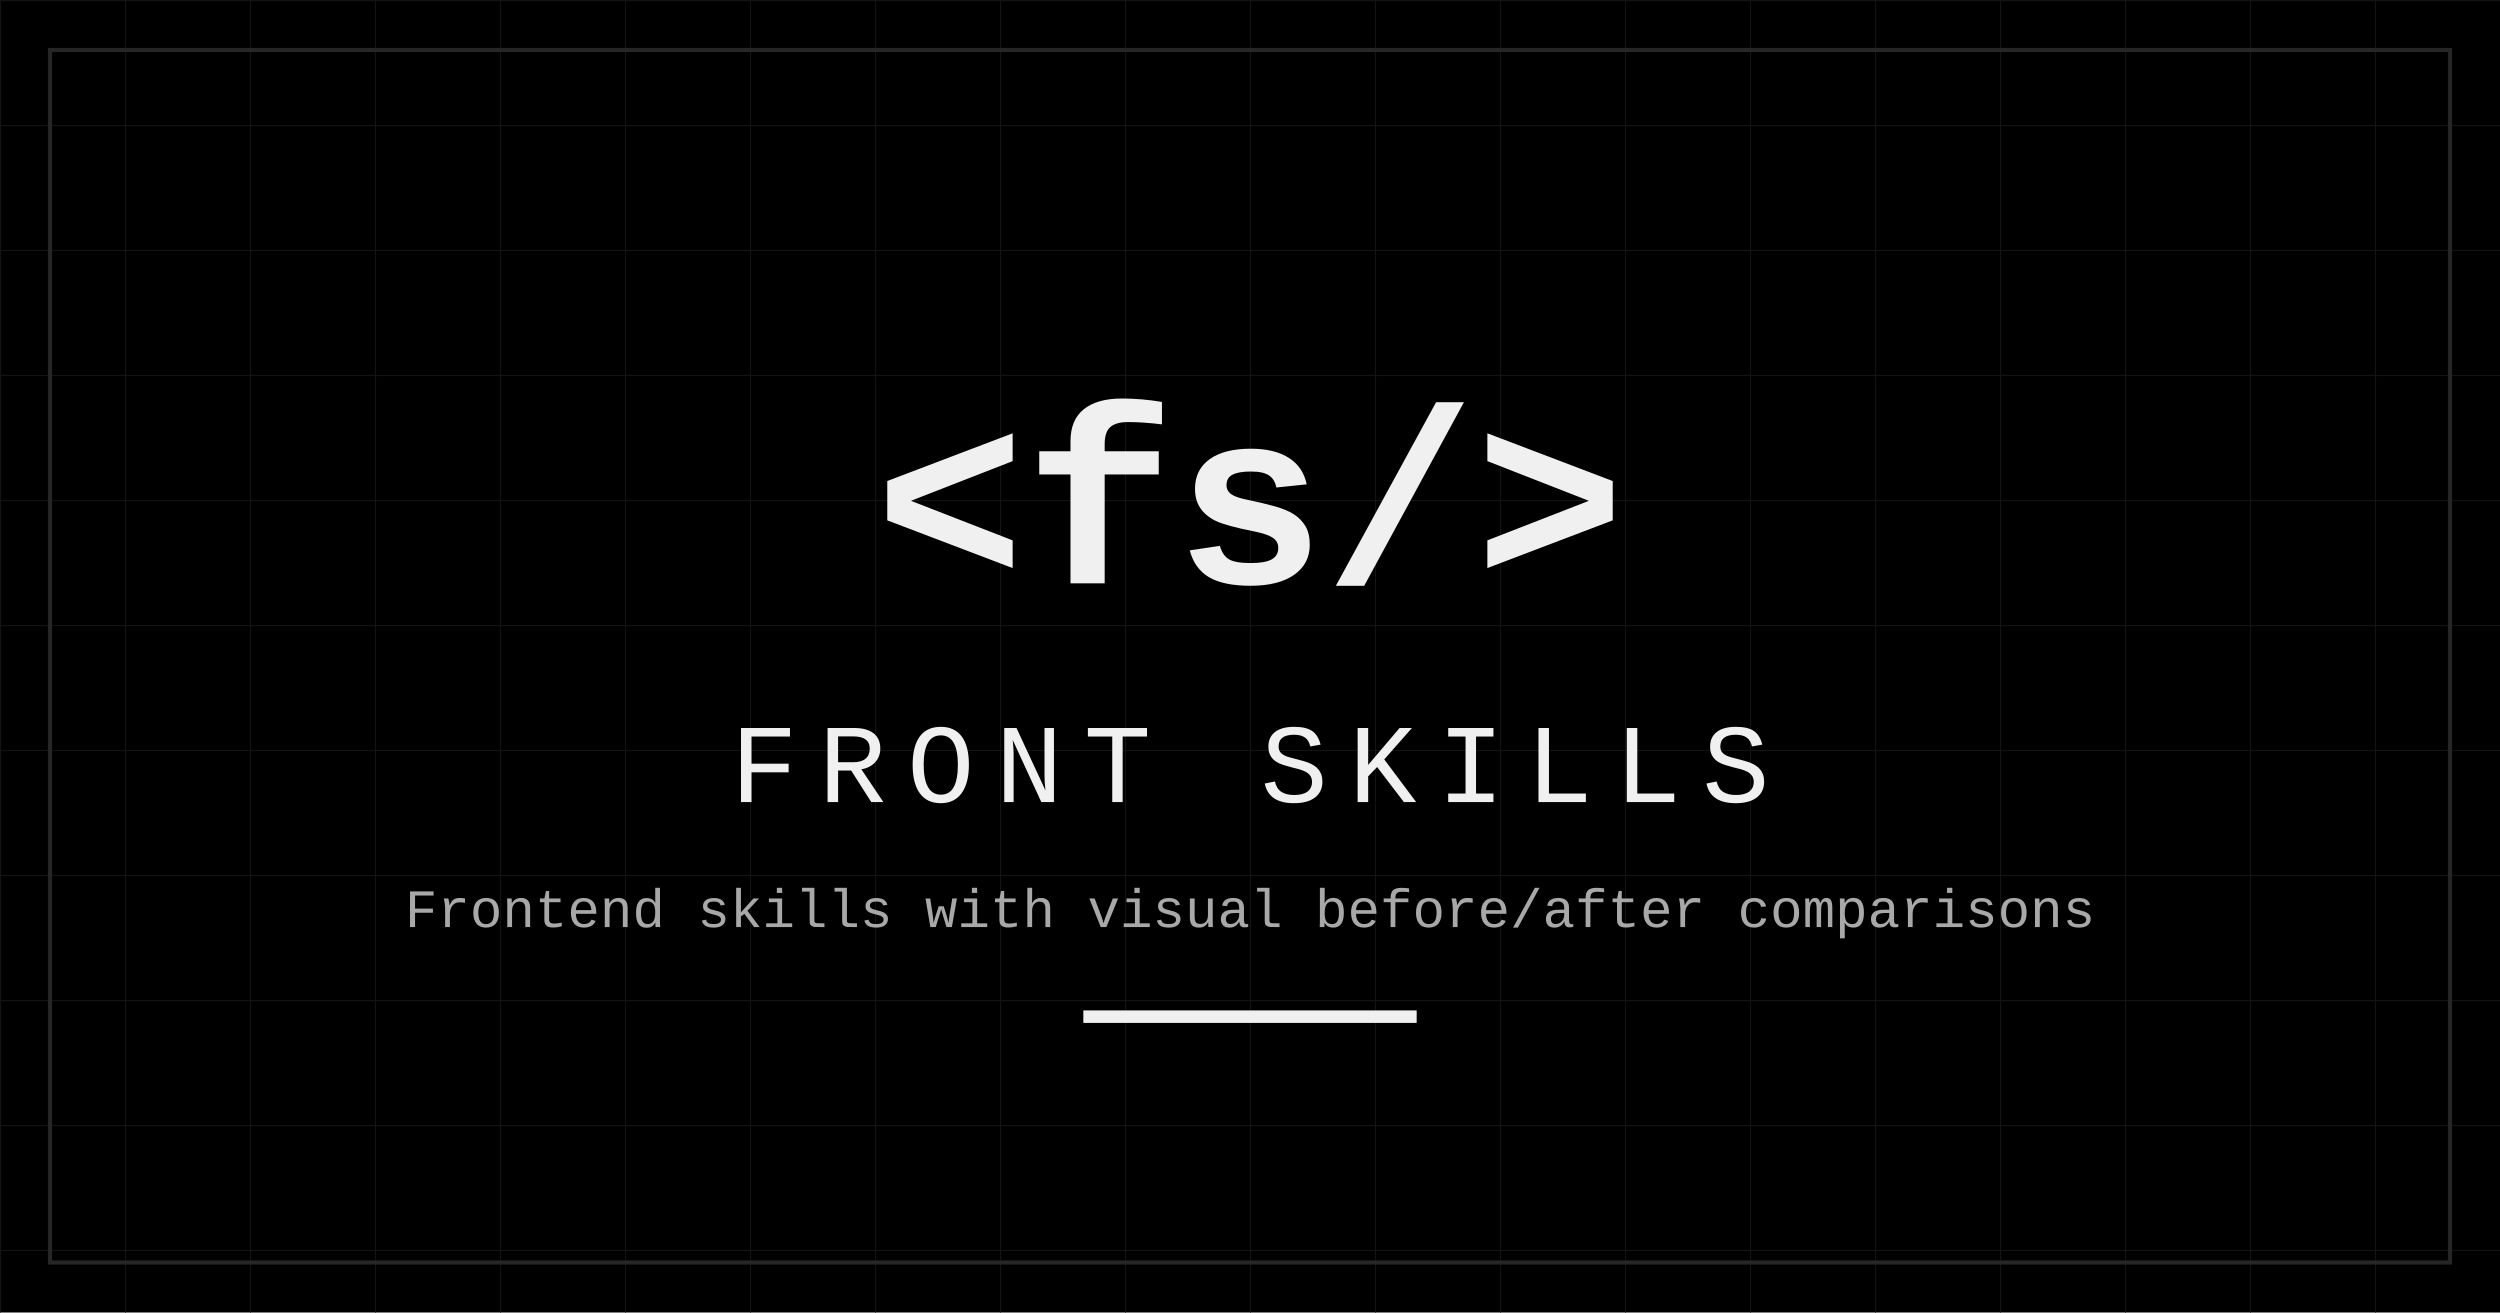
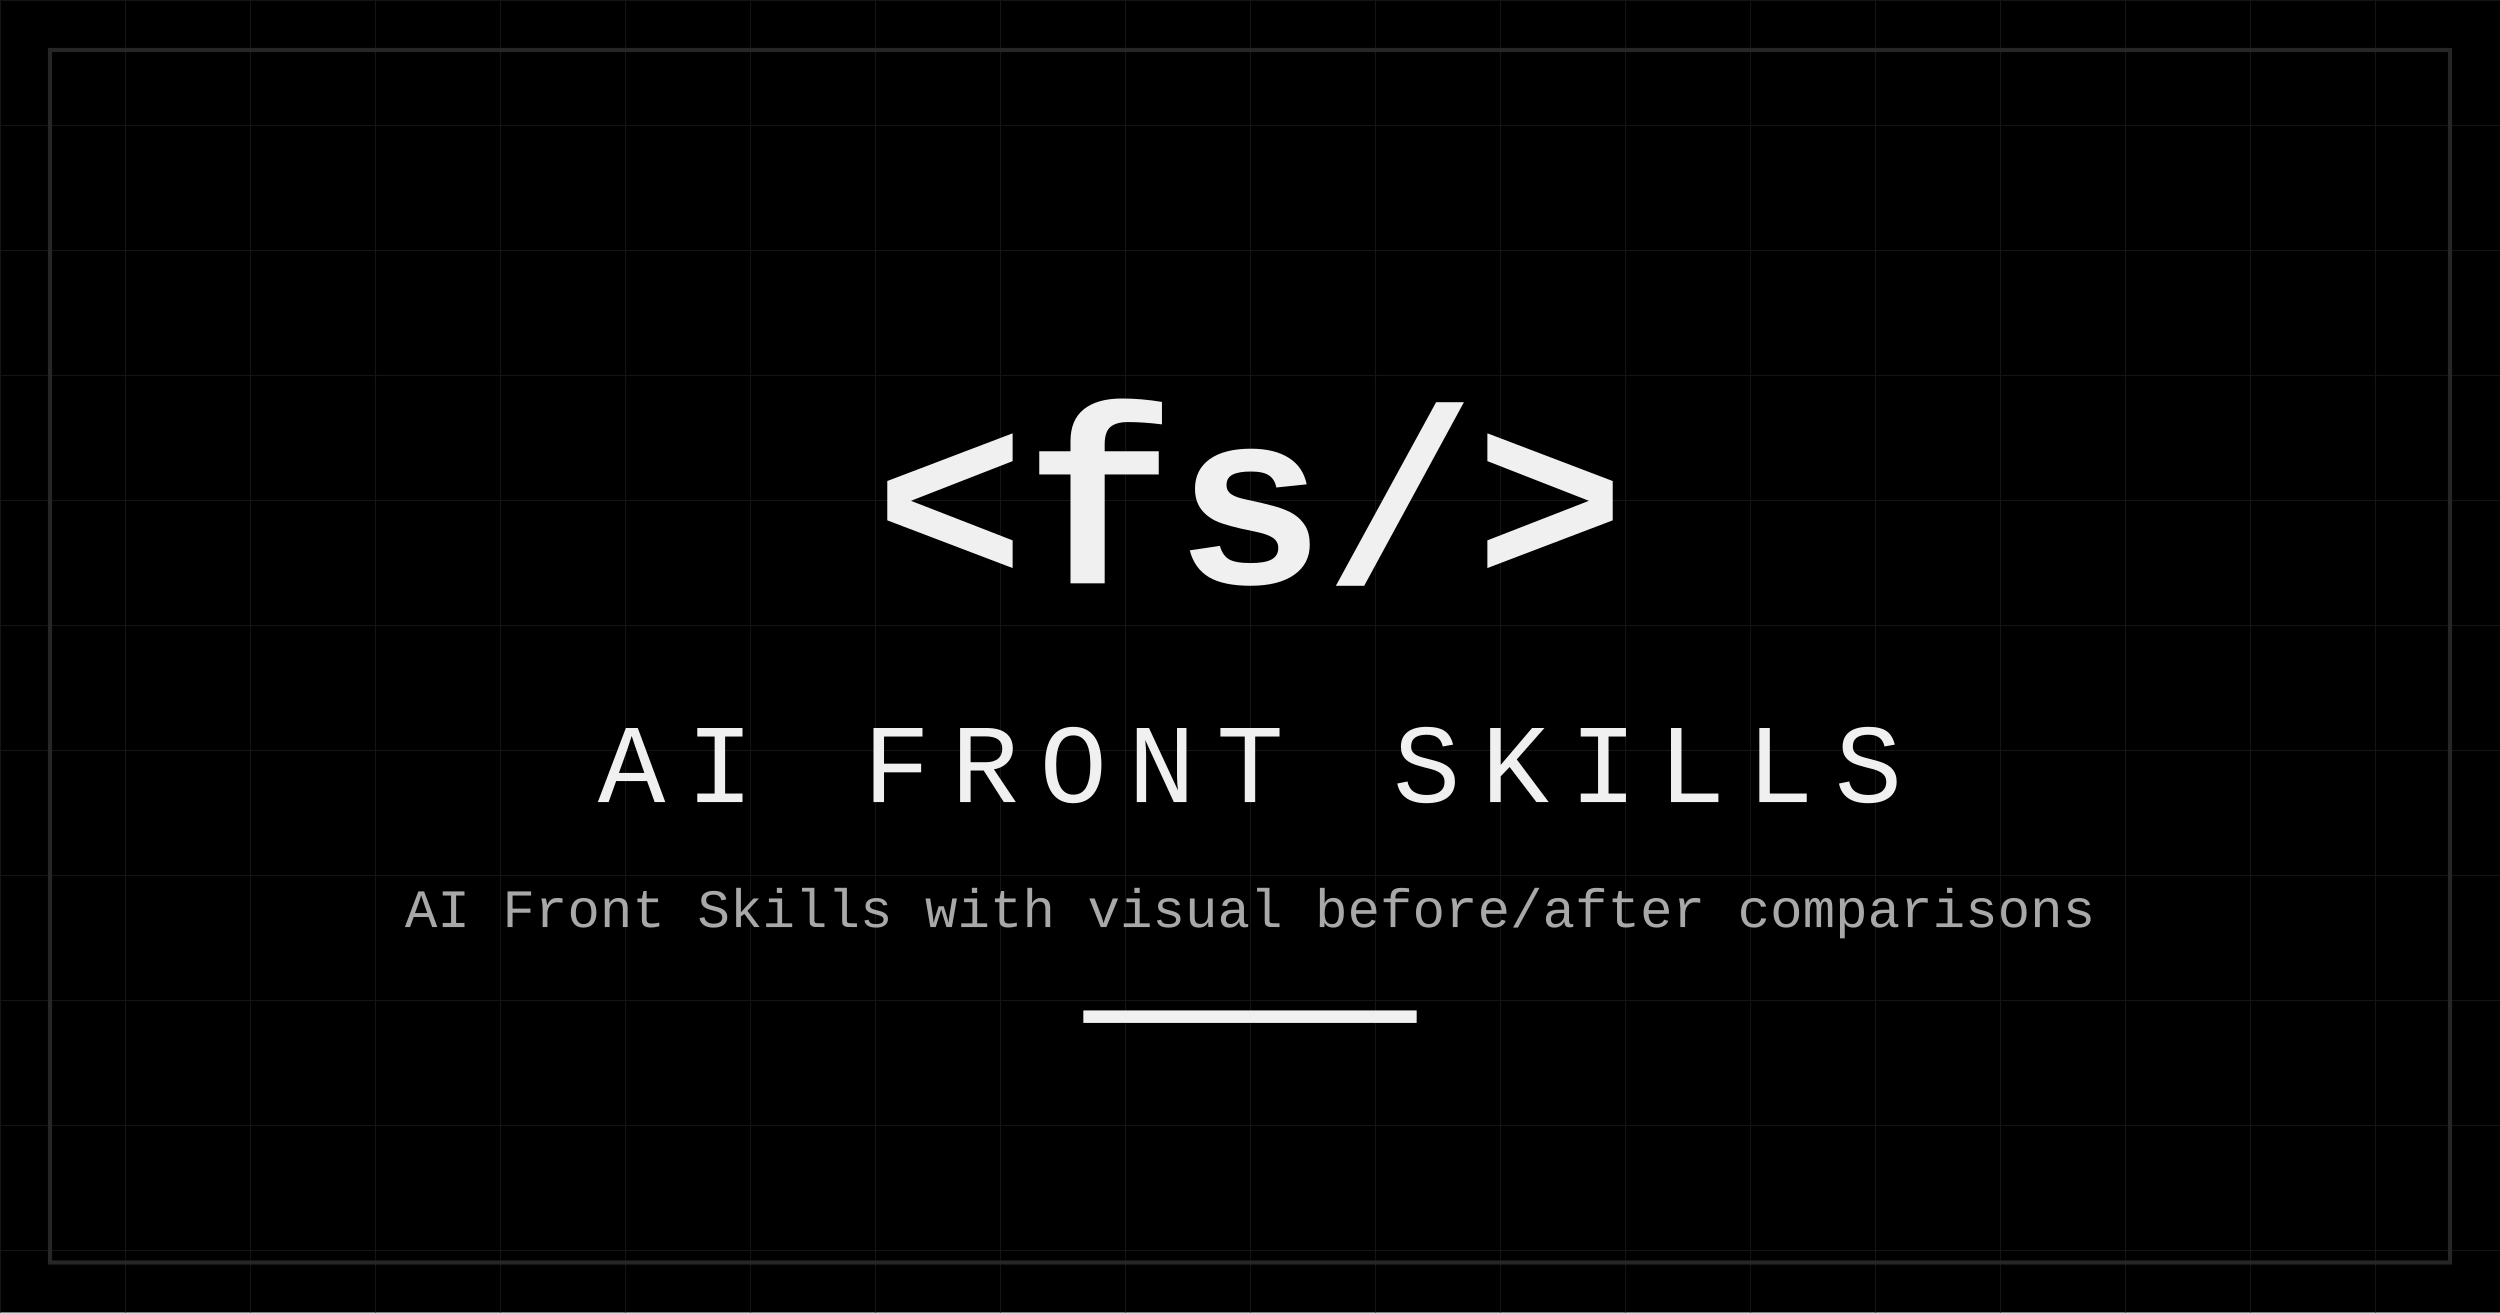
<svg xmlns="http://www.w3.org/2000/svg" width="1200" height="630" viewBox="0 0 1200 630">
  <rect width="1200" height="630" fill="#000000" />
  <defs>
    <pattern id="grid" width="60" height="60" patternUnits="userSpaceOnUse">
      <path d="M60 0H0V60" fill="none" stroke="#141414" stroke-width="1" />
    </pattern>
  </defs>
  <rect width="1200" height="630" fill="url(#grid)" />
  <rect x="24" y="24" width="1152" height="582" fill="none" stroke="#262626" stroke-width="2" />
  <text x="600" y="280" text-anchor="middle" font-family="Consolas, 'Courier New', monospace" font-size="120" font-weight="bold" fill="#f0f0f0">&lt;fs/&gt;</text>
-   <text x="600" y="385" text-anchor="middle" font-family="Consolas, 'Courier New', monospace" font-size="54" letter-spacing="10" fill="#f0f0f0">FRONT SKILLS</text>
-   <text x="600" y="445" text-anchor="middle" font-family="Consolas, 'Courier New', monospace" font-size="26" fill="#a8a8a8">Frontend skills with visual before/after comparisons</text>
+   <text x="600" y="385" text-anchor="middle" font-family="Consolas, 'Courier New', monospace" font-size="54" letter-spacing="10" fill="#f0f0f0">AI FRONT SKILLS</text>
+   <text x="600" y="445" text-anchor="middle" font-family="Consolas, 'Courier New', monospace" font-size="26" fill="#a8a8a8">AI Front Skills with visual before/after comparisons</text>
  <rect x="520" y="485" width="160" height="6" fill="#f0f0f0" />
</svg>
